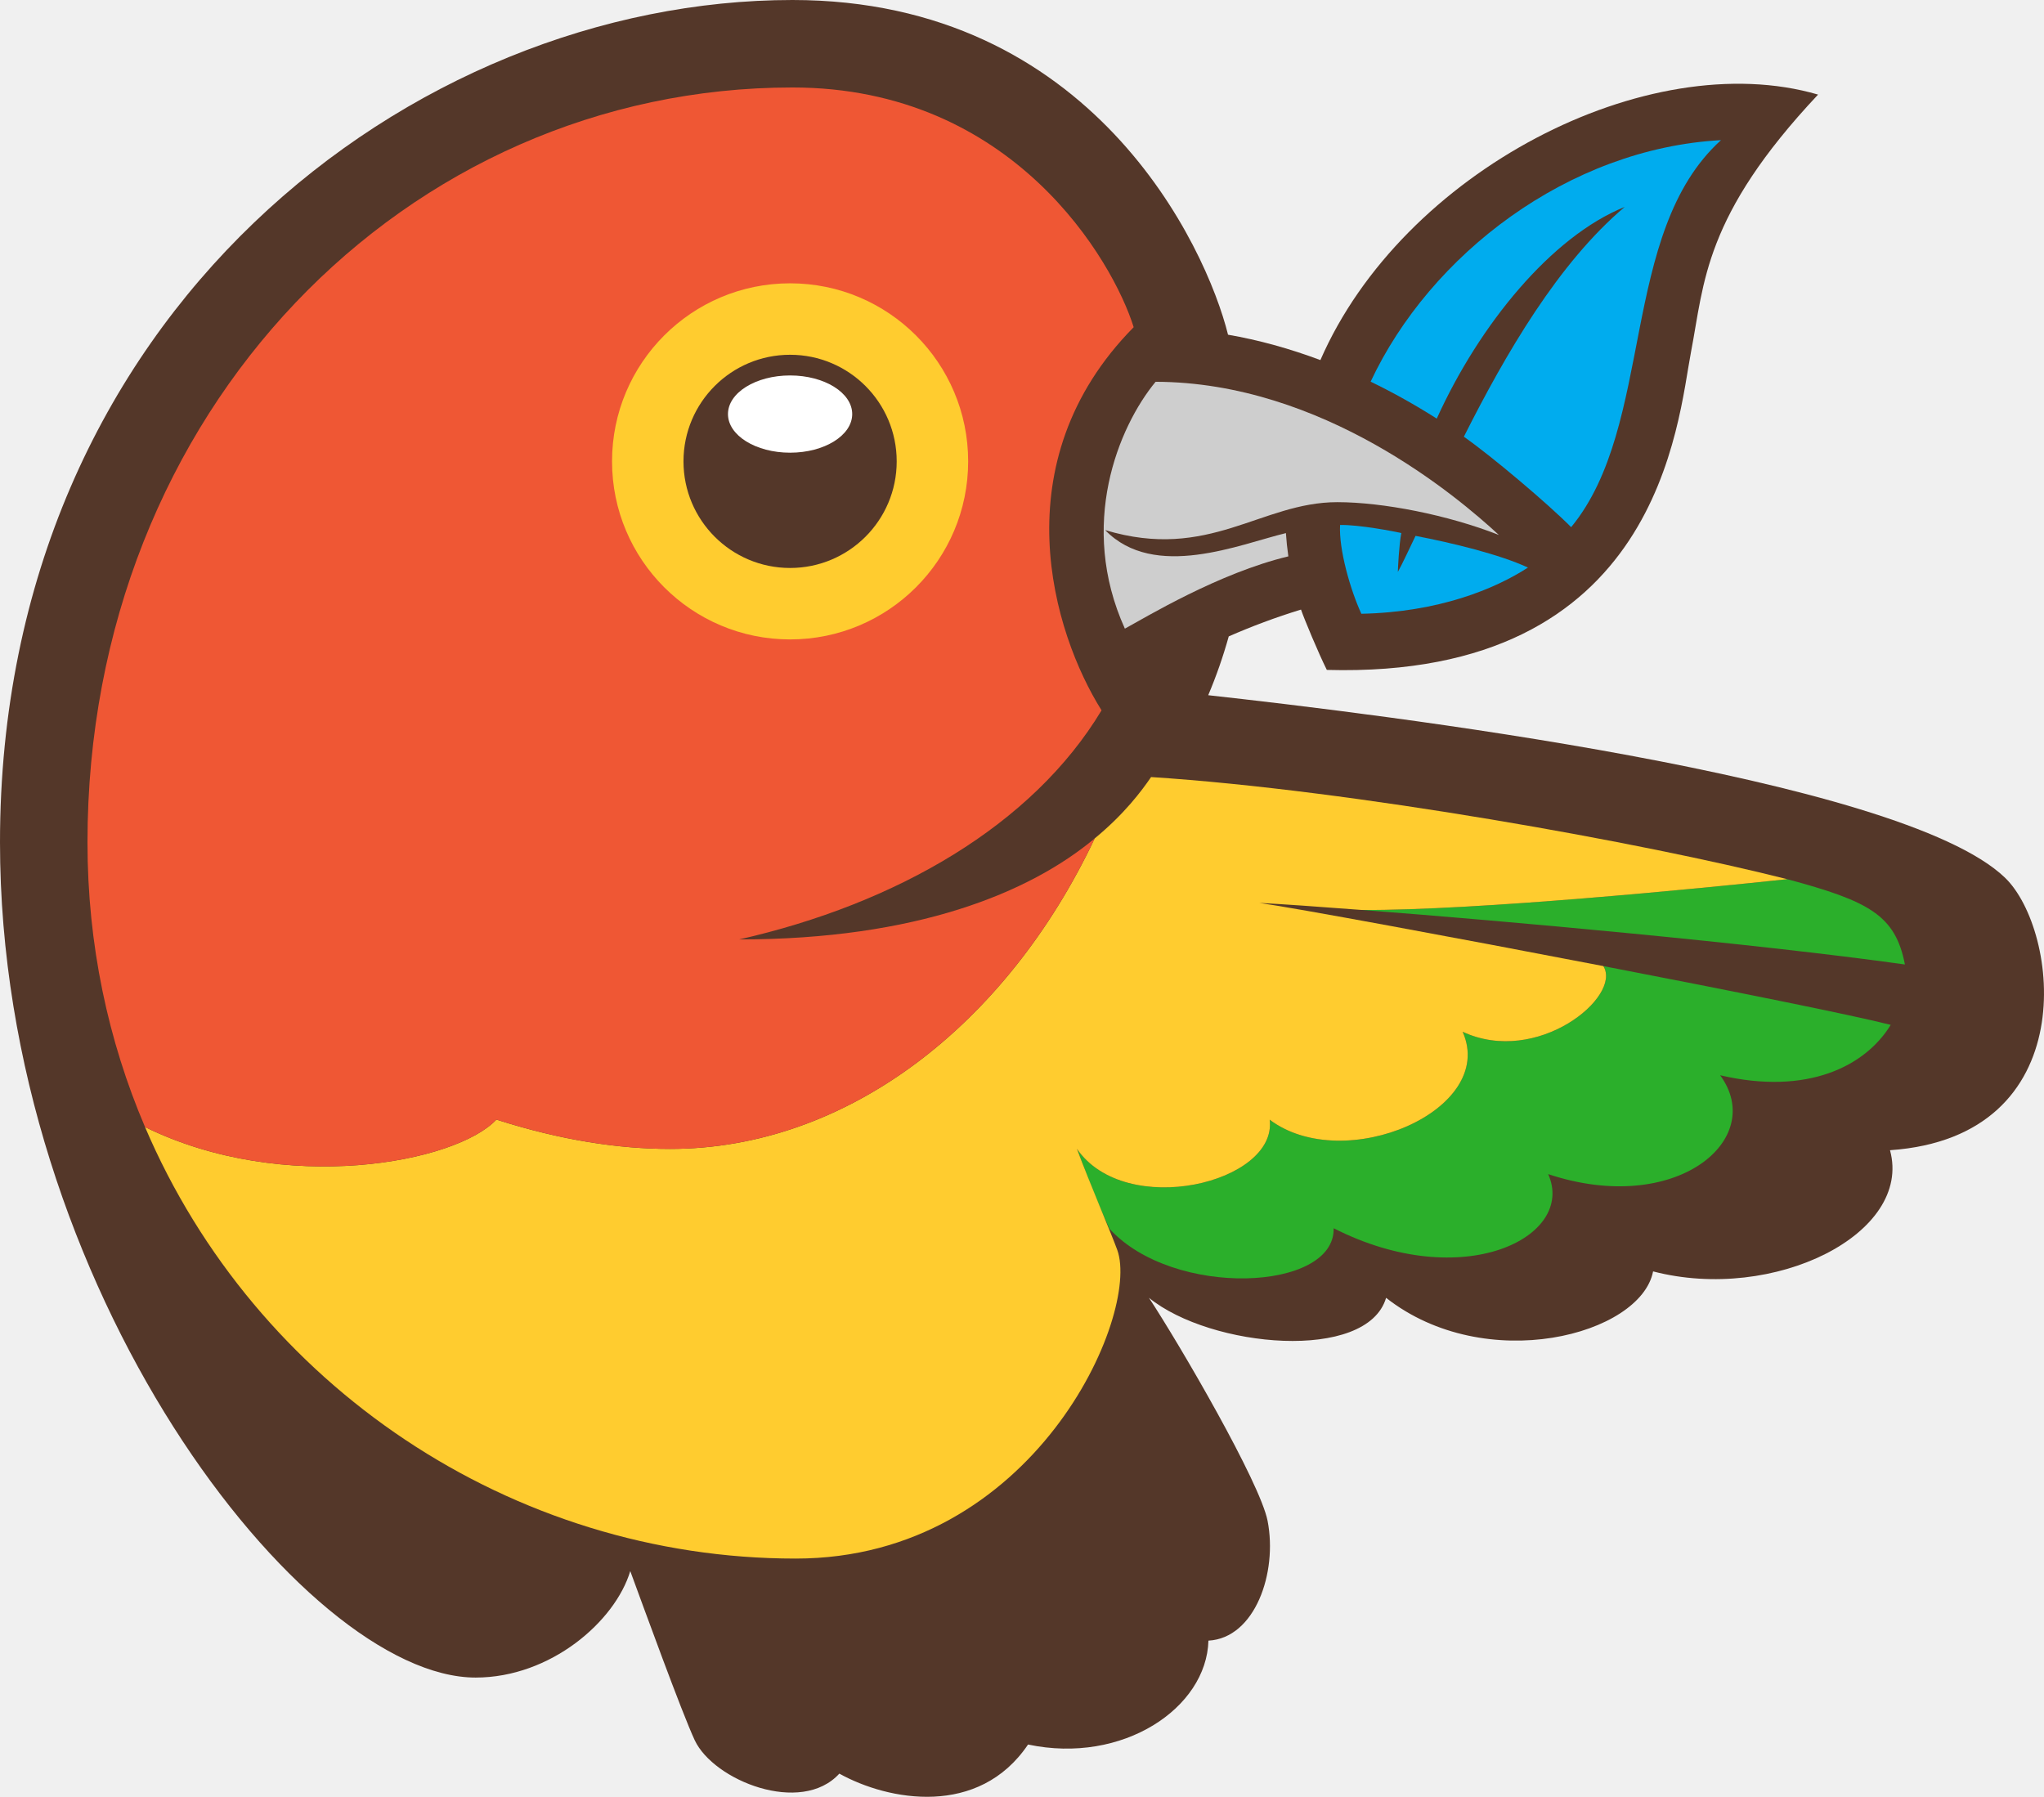
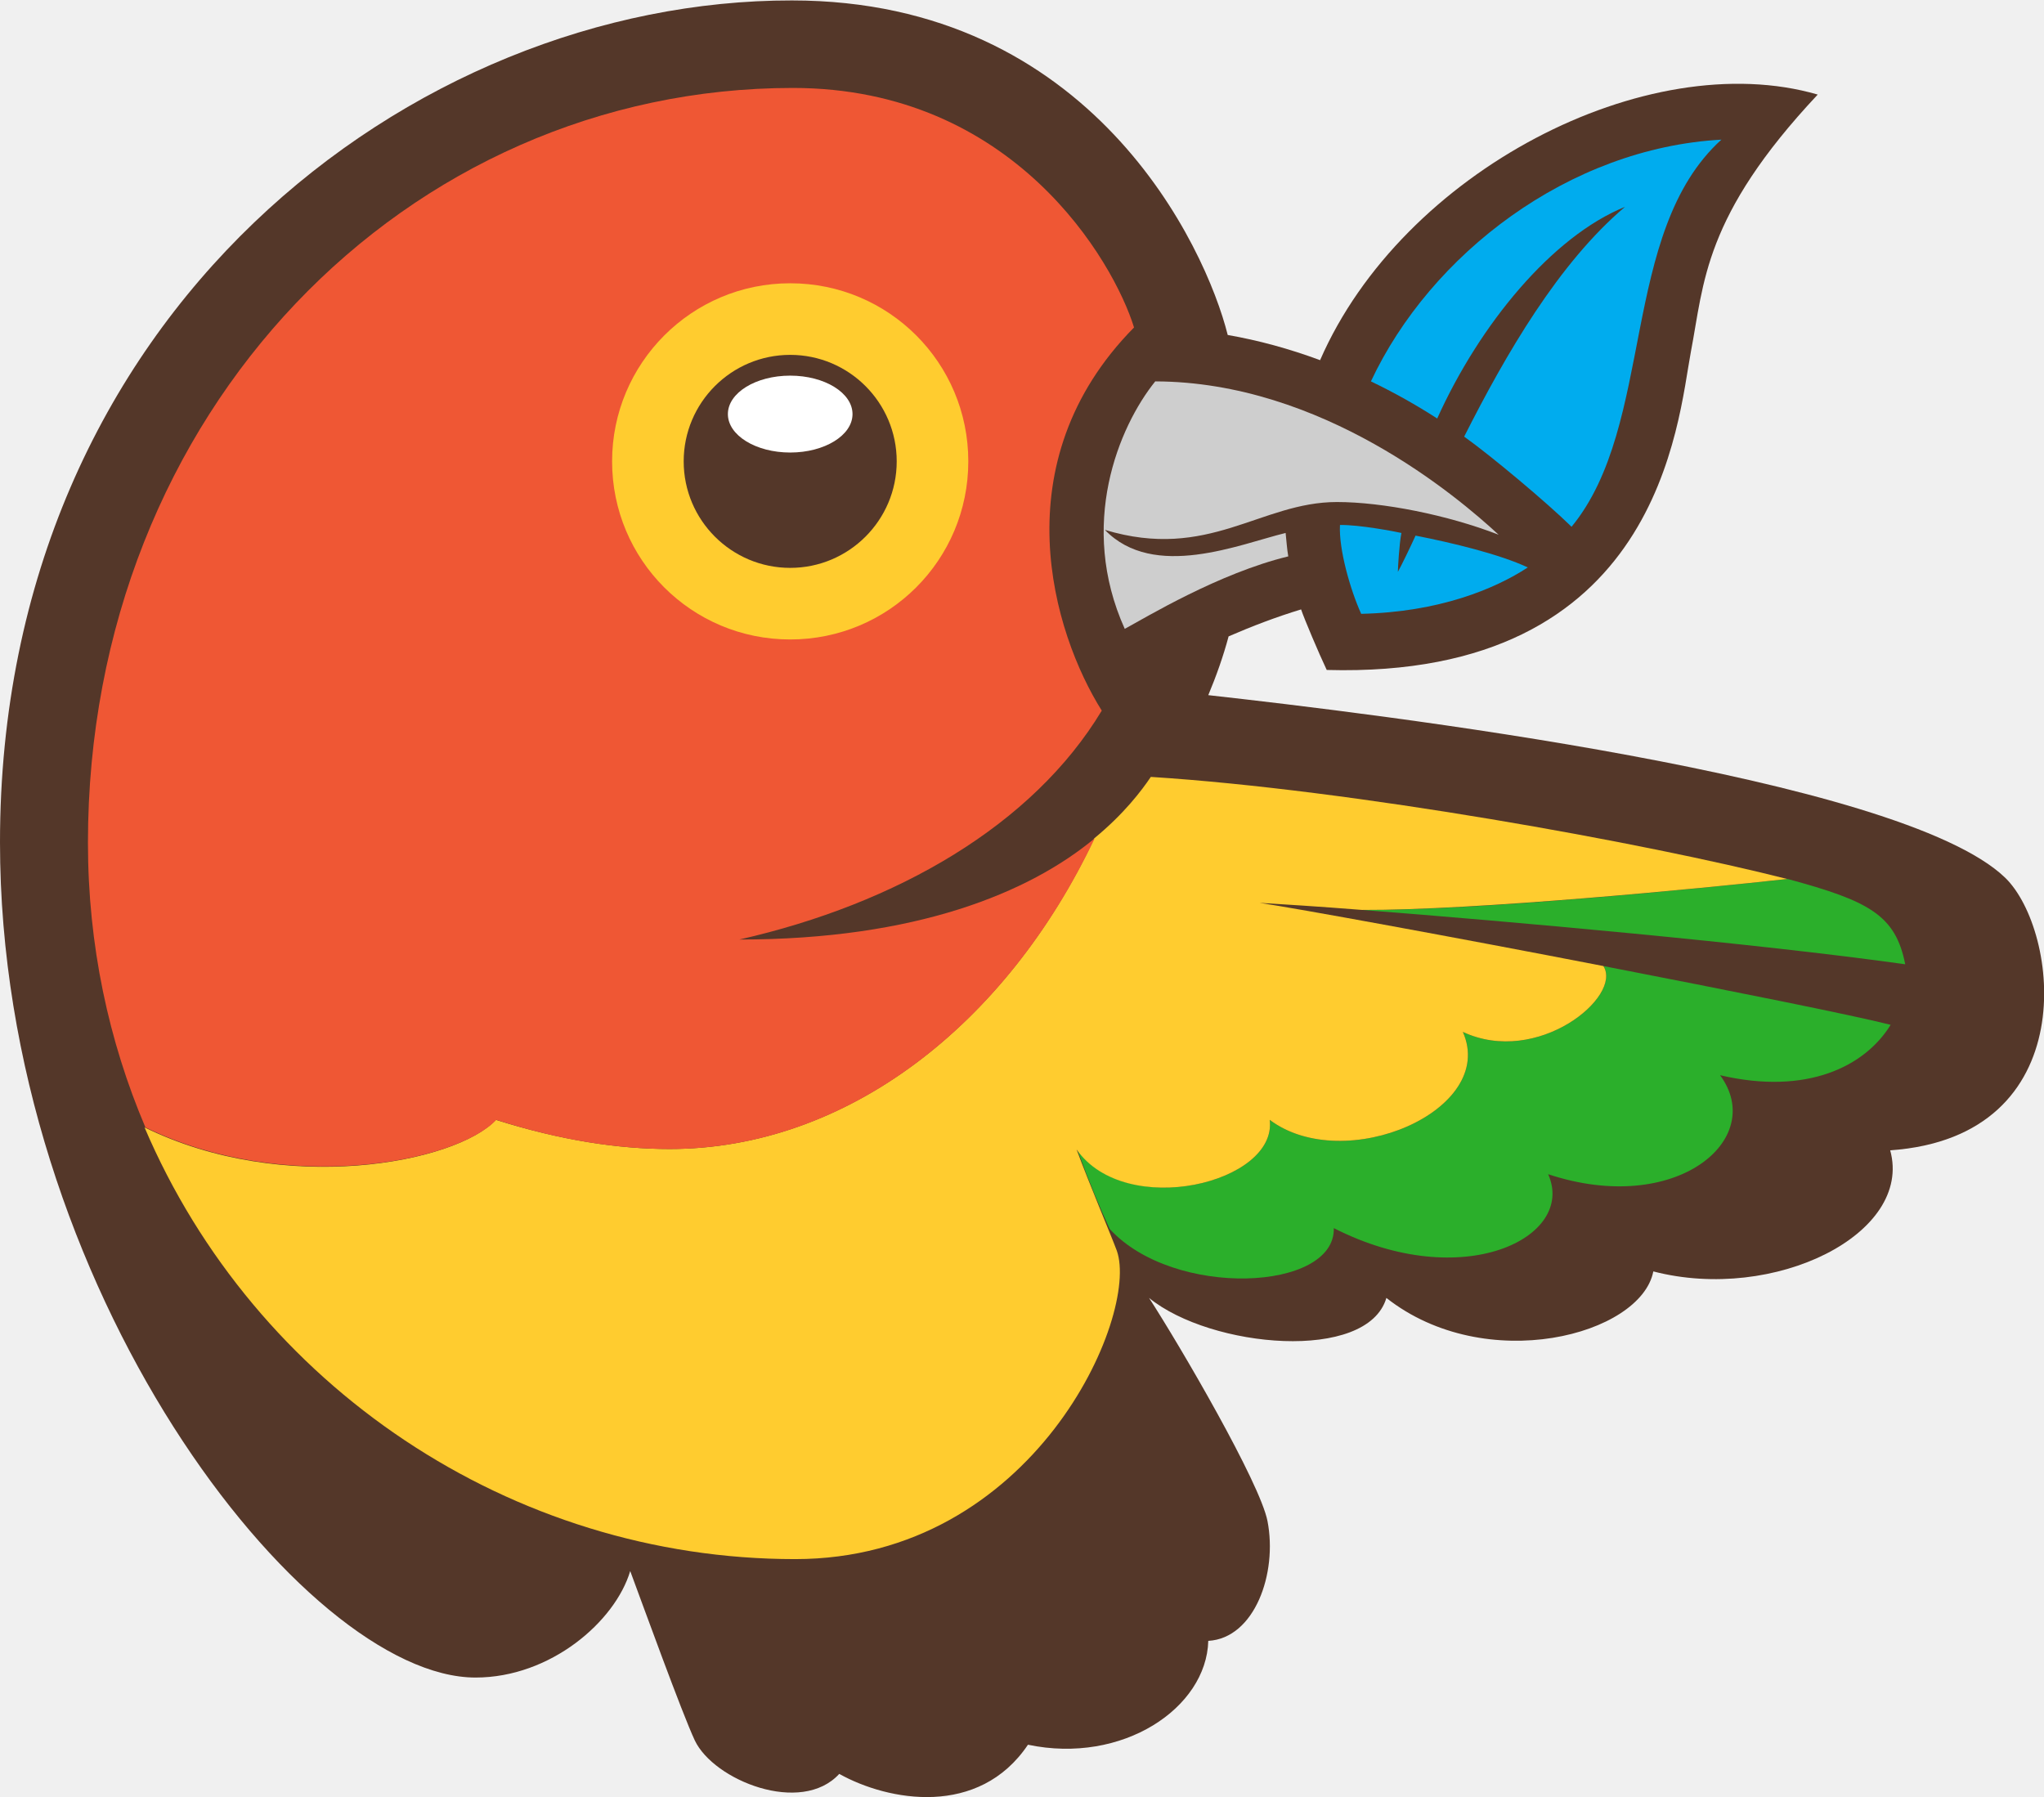
- <svg xmlns="http://www.w3.org/2000/svg" version="1.1" id="Layer_1" x="0px" y="0px" width="462.529px" height="406.613px" viewBox="0 0 462.529 406.613" enable-background="new 0 0 462.529 406.613" xml:space="preserve">
-   <g>
-     <path id="outline" fill="#543729" d="M453.689,198.606c-23.79-22.859-142.749-37.129-180.285-41.283   c1.818-4.294,3.366-8.735,4.644-13.308c5.117-2.241,10.641-4.326,16.352-6.067c0.696,2.053,3.974,9.919,5.842,13.652   c75.479,2.082,79.354-56.091,82.424-72.028c3.002-15.583,2.849-30.64,28.739-58.166c-38.571-11.24-94.039,17.421-112.618,60.08   c-6.982-2.616-13.979-4.548-20.9-5.743C272.927,55.737,247.101,0,179.329,0C93.522,0,0,70.789,0,190.621   c0,100.73,68.772,189.007,107.628,189.007c16.969,0,31.566-12.707,34.993-24.098c2.873,7.81,11.688,32.09,14.583,38.271   c4.279,9.14,24.068,17.049,32.728,7.564c11.135,6.186,31.566,9.912,42.702-6.585c21.445,4.536,40.404-8.252,40.818-23.511   c10.523-0.562,15.685-15.337,13.387-27.104c-1.694-8.663-19.789-39.748-26.847-50.478c13.972,11.365,49.363,14.582,53.661,0.007   c22.527,17.682,57.633,8.401,60.417-5.979c27.372,7.112,58.767-8.508,53.612-27.426   C471.655,257.248,466.027,210.462,453.689,198.606z" />
-     <g id="leaf">
-       <path fill="#00ACEE" d="M331.252,98.825c9.471-18.791,21.372-39.309,36.404-52.003c-16.545,6.668-32.88,26.601-42.538,47.906    c-4.923-3.129-9.921-5.92-14.961-8.361c13.473-28.758,44.779-52.775,79.28-54.651c-23.109,20.958-14.906,64.518-33.906,87.578    C350.094,113.833,337.61,103.294,331.252,98.825z M316.314,129.424c0.01-0.719,0.279-6.266,0.784-8.798    c-1.325-0.312-9.561-1.923-13.855-1.822c-0.313,5.393,2.266,14.568,4.815,20.091c17.555-0.368,30.235-5.625,37.698-10.458    c-6.354-2.962-17.196-5.595-25.44-7.17C319.396,123.17,317.132,128.019,316.314,129.424z" />
-     </g>
-     <path id="wingtip" fill="#2BAF2B" d="M251.083,278.09c0.004,0.025,0.015,0.059,0.018,0.084c-2.225-4.788-4.588-10.604-7.41-18.206   c10.988,15.994,45.426,7.745,43.62-6.587c16.856,12.683,51.553-2.113,43.665-19.897c16.885,7.868,36.157-7.963,31.835-14.861   c28.787,5.552,56.374,11.086,65.034,13.302c-5.753,9.38-18.855,16.004-38.605,11.401c10.672,14.538-10.048,31.979-38.908,22.373   c6.353,14.272-19.343,27.121-48.548,12.245C302.155,292.222,265.553,293.866,251.083,278.09z M308.188,205.923   c33.411,2.565,88.663,7.547,122.869,12.334c-2.161-11.132-8.064-14.312-26.633-19.3   C384.453,201.087,333.786,206.064,308.188,205.923z" />
-     <path id="body" fill="#FFCC2F" d="M287.311,253.381c16.856,12.683,51.553-2.113,43.665-19.897   c16.885,7.868,36.157-7.963,31.835-14.861c-34.034-6.562-69.747-13.148-77.848-14.299c4.914,0.261,13.059,0.819,23.225,1.6   c25.599,0.141,76.266-4.836,96.236-6.966c-32.336-8.199-98.356-20.164-143.95-23.112c-2.113,3.088-5.997,8.325-12.762,13.89   c-19.948,42.207-56.091,70.262-96.081,70.262c-11.654,0-24.693-1.966-39.308-6.638c-9.114,9.764-47.973,17.163-79.503,1.687   c25.01,58.562,83.01,97.654,147.211,97.654c54.07,0,78.046-55.214,72.799-69.823c-1.273-3.547-6.318-15.308-9.141-22.909   C254.679,275.962,289.116,267.713,287.311,253.381z" />
-     <path id="beak" fill="#CECECE" d="M254.543,142.258c4.774-2.597,21.272-12.597,36.993-16.355c-0.248-1.741-0.435-3.497-0.551-5.263   c-10.314,2.47-29.759,10.804-40.902-0.681c23.509,7.094,35.247-6.321,52.526-6.321c10.296,0,24.988,2.876,36.569,7.423   c-9.315-8.605-39.861-34.575-77.681-34.665C253.053,96.633,243.926,118.808,254.543,142.258z" />
-     <path id="head" fill="#EF5734" d="M112.323,253.36c14.615,4.672,27.654,6.638,39.308,6.638c39.99,0,76.132-28.056,96.081-70.262   c-14.754,12.316-40.396,22.854-80.441,22.854c35.669-8.088,66.375-25.863,81.995-51.845c-10.98-17.476-22.889-56.138,7.269-86.702   c-4.639-14.904-27.219-54.248-77.206-54.248c-87.236,0-159.533,72.997-159.533,170.825c0,23.158,4.675,44.877,13.025,64.426   C64.35,270.523,103.209,263.124,112.323,253.36z" />
-     <path id="eye_rim" fill="#FFCC2F" d="M138.496,104.407c0,22.252,18.039,40.293,40.292,40.293   c22.253,0,40.294-18.041,40.294-40.293c0-22.253-18.041-40.293-40.294-40.293C156.535,64.114,138.496,82.154,138.496,104.407z" />
-     <path id="eye" fill="#543729" d="M154.664,104.407c0,13.322,10.802,24.123,24.123,24.123c13.324,0,24.124-10.801,24.124-24.123   c0-13.323-10.799-24.124-24.124-24.124C165.466,80.283,154.664,91.084,154.664,104.407z" />
-     <ellipse id="pupil_highlight" fill="#FFFFFF" cx="178.787" cy="93.703" rx="14.057" ry="8.74" />
-   </g>
+ <svg xmlns="http://www.w3.org/2000/svg" version="1.1" id="Layer_1" x="0px" y="0px" viewBox="0 0 462.5 406.6" enable-background="new 0 0 462.5 406.6" xml:space="preserve">
+   <path fill="#543729" d="M453.7,198.6c-23.8-22.9-142.7-37.1-180.3-41.3c1.8-4.3,3.4-8.8,4.6-13.3c5.3-2.3,10.8-4.4,16.4-6.1  c0.7,2.1,4,9.9,5.8,13.7c75.5,2.1,79.4-56.1,82.4-72c3-15.6,2.8-30.6,28.7-58.2c-38.6-11.2-94,17.4-112.6,60.1  c-7-2.6-14-4.5-20.9-5.7c-5-20-30.8-75.7-98.6-75.7C93.5,0,0,70.8,0,190.6c0,100.7,68.8,189,107.6,189c17,0,31.6-12.7,35-24.1  c2.9,7.8,11.7,32.1,14.6,38.3c4.3,9.1,24.1,17,32.7,7.6c11.1,6.2,31.6,9.9,42.7-6.6c21.4,4.5,40.4-8.3,40.8-23.5  c10.5-0.6,15.7-15.3,13.4-27.1c-1.7-8.7-19.8-39.7-26.8-50.5c14,11.4,49.4,14.6,53.7,0c22.5,17.7,57.6,8.4,60.4-6  c27.4,7.1,58.8-8.5,53.6-27.4C471.7,257.2,466,210.5,453.7,198.6z" />
+   <path fill="#00ACEE" d="M331.3,98.8c9.5-18.8,21.4-39.3,36.4-52c-16.5,6.7-32.9,26.6-42.5,47.9c-4.8-3.1-9.8-5.9-15-8.4  c13.5-28.8,44.8-52.8,79.3-54.7c-23.1,21-14.9,64.5-33.9,87.6C350.1,113.8,337.6,103.3,331.3,98.8z M316.3,129.4  c0-0.7,0.3-6.3,0.8-8.8c-1.3-0.3-9.6-1.9-13.9-1.8c-0.3,5.4,2.3,14.6,4.8,20.1c17.6-0.4,30.2-5.6,37.7-10.5  c-6.4-3-17.2-5.6-25.4-7.2C319.4,123.2,317.1,128,316.3,129.4L316.3,129.4z" />
+   <path fill="#2BAF2B" d="M251.1,278.1C251.1,278.1,251.1,278.1,251.1,278.1c-2.2-4.7-4.6-10.5-7.4-18.1c11,16,45.4,7.7,43.6-6.6  c16.9,12.7,51.6-2.1,43.7-19.9c16.9,7.9,36.2-8,31.8-14.9c28.8,5.6,56.4,11.1,65,13.3c-5.8,9.4-18.9,16-38.6,11.4  c10.7,14.5-10,32-38.9,22.4c6.4,14.3-19.3,27.1-48.5,12.2C302.2,292.2,265.6,293.9,251.1,278.1z M308.2,205.9  c33.4,2.6,88.7,7.5,122.9,12.3c-2.2-11.1-8.1-14.3-26.6-19.3C384.5,201.1,333.8,206.1,308.2,205.9L308.2,205.9z" />
+   <path fill="#FFCC2F" d="M287.3,253.4c16.9,12.7,51.6-2.1,43.7-19.9c16.9,7.9,36.2-8,31.8-14.9c-34-6.6-69.7-13.1-77.8-14.3  c4.9,0.3,13.1,0.8,23.2,1.6c25.6,0.1,76.3-4.8,96.2-7c-32.3-8.2-98.4-20.2-144-23.1c-2.1,3.1-6,8.3-12.8,13.9  c-19.9,42.2-56.1,70.3-96.1,70.3c-11.7,0-24.7-2-39.3-6.6c-9.1,9.8-48,17.2-79.5,1.7c25,58.6,83,97.7,147.2,97.7  c54.1,0,78-55.2,72.8-69.8c-1.3-3.5-6.3-15.3-9.1-22.9C254.7,276,289.1,267.7,287.3,253.4z" />
+   <path fill="#CECECE" d="M254.5,142.3c4.8-2.6,21.3-12.6,37-16.4c-0.3-1.7-0.4-3.5-0.6-5.3c-10.3,2.5-29.8,10.8-40.9-0.7  c23.5,7.1,35.2-6.3,52.5-6.3c10.3,0,25,2.9,36.6,7.4c-9.3-8.6-39.9-34.6-77.7-34.7C253.1,96.6,243.9,118.8,254.5,142.3L254.5,142.3z  " />
+   <path fill="#EF5734" d="M112.3,253.4c14.6,4.7,27.7,6.6,39.3,6.6c40,0,76.1-28.1,96.1-70.3c-14.8,12.3-40.4,22.9-80.4,22.9  c35.7-8.1,66.4-25.9,82-51.8c-11-17.5-22.9-56.1,7.3-86.7c-4.6-14.9-27.2-54.2-77.2-54.2c-87.2,0-159.5,73-159.5,170.8  c0,23.2,4.7,44.9,13,64.4C64.4,270.5,103.2,263.1,112.3,253.4L112.3,253.4z" />
+   <path fill="#FFCC2F" d="M138.5,104.4c0,22.3,18,40.3,40.3,40.3s40.3-18,40.3-40.3c0-22.3-18-40.3-40.3-40.3S138.5,82.2,138.5,104.4z  " />
+   <path fill="#543729" d="M154.7,104.4c0,13.3,10.8,24.1,24.1,24.1c13.3,0,24.1-10.8,24.1-24.1c0-13.3-10.8-24.1-24.1-24.1  C165.5,80.3,154.7,91.1,154.7,104.4L154.7,104.4z" />
+   <ellipse fill="#FFFFFF" cx="178.8" cy="93.7" rx="14.1" ry="8.7" />
</svg>
